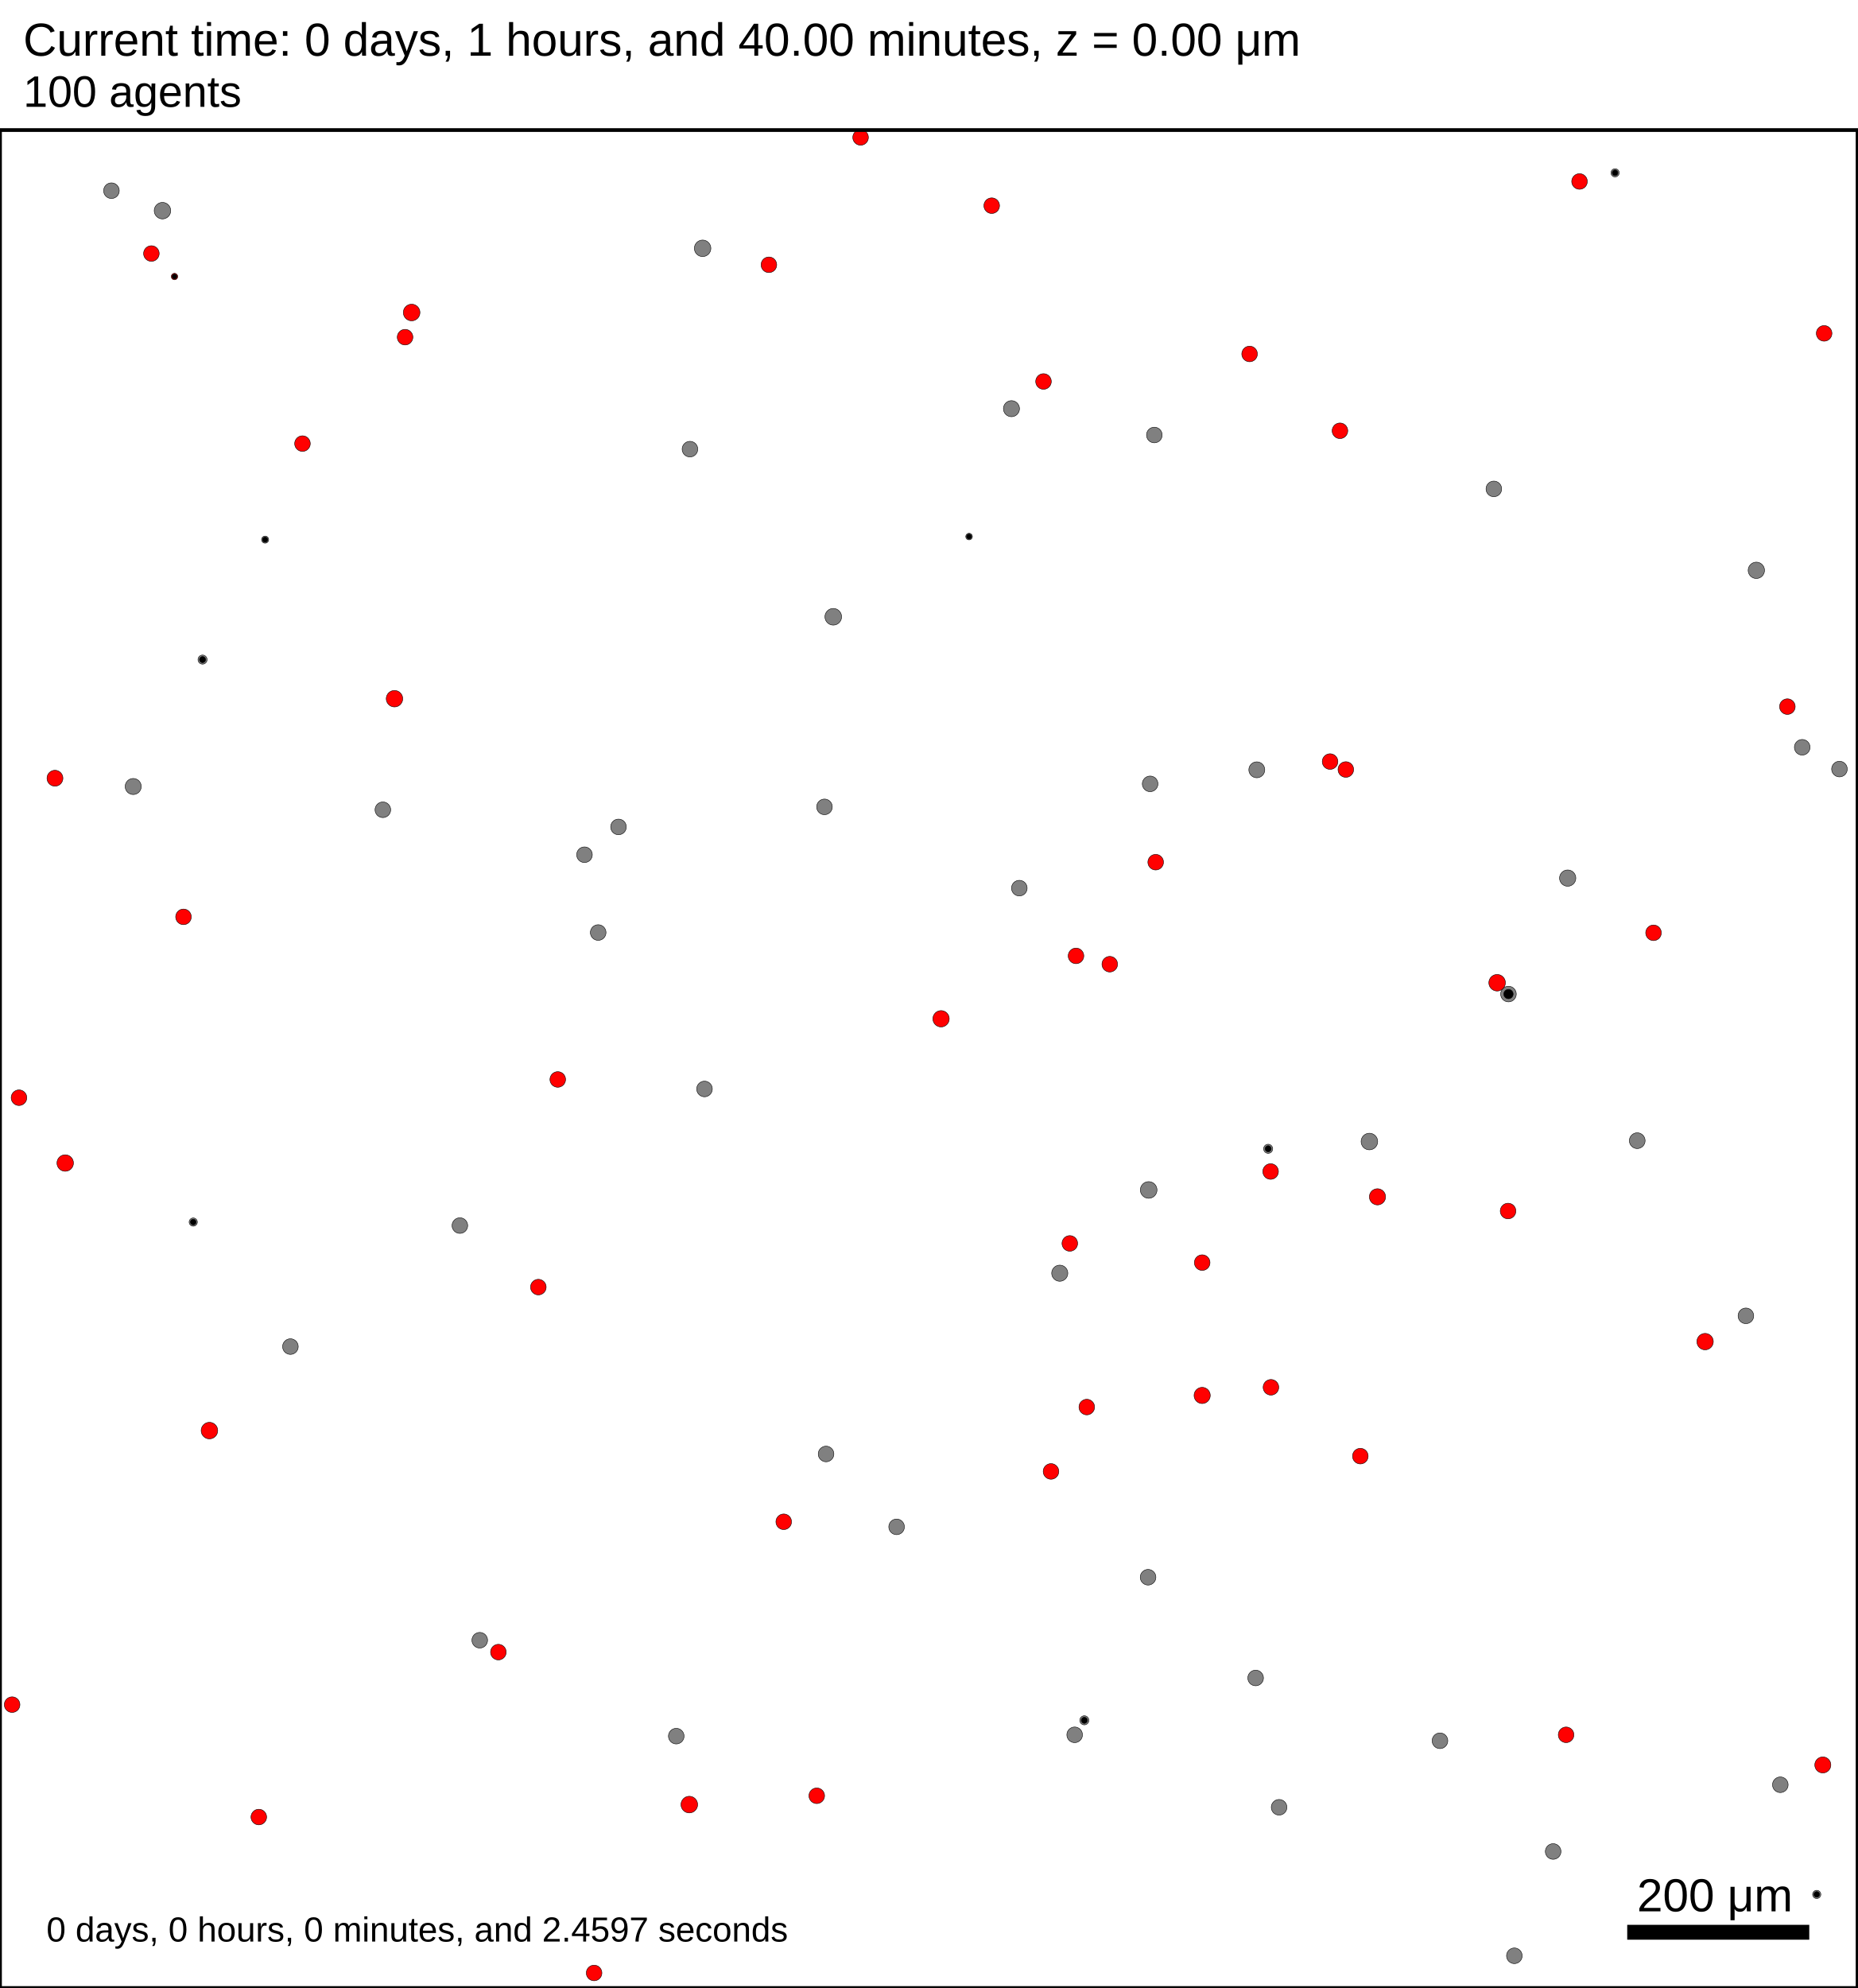
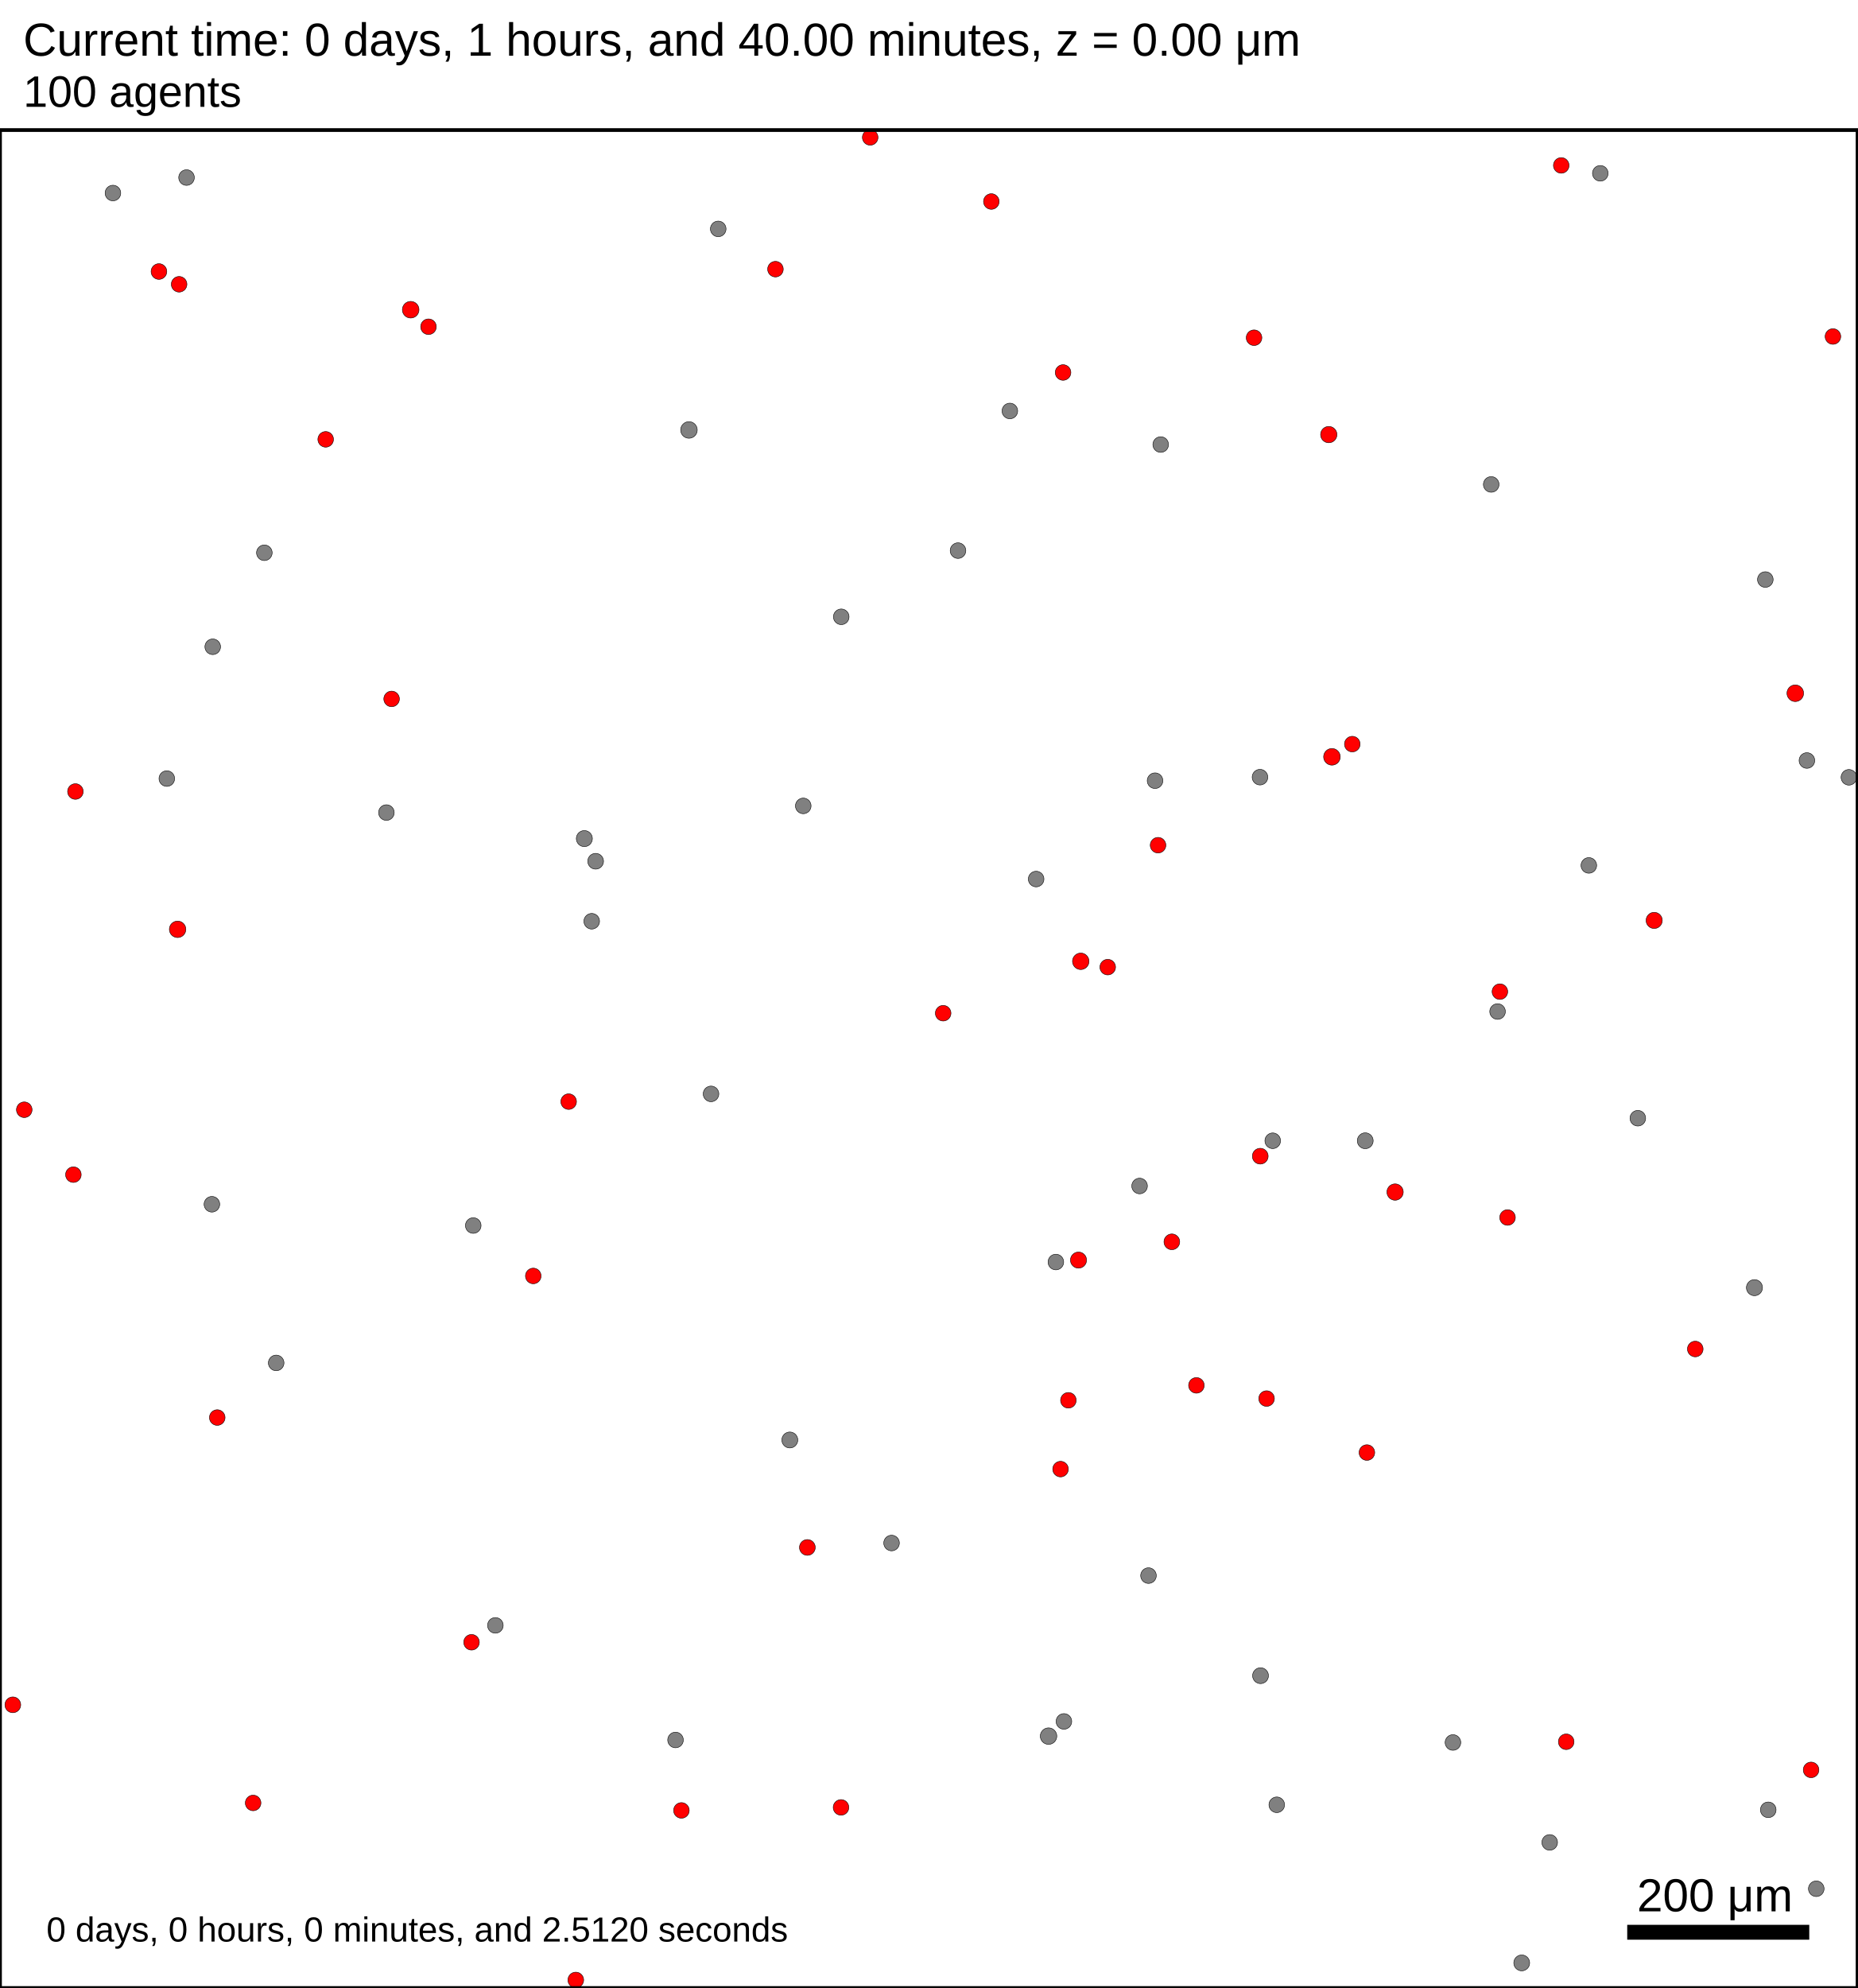
<svg xmlns="http://www.w3.org/2000/svg" version="1.1" width="2000" height="2140" id="svg2">
  <rect x="0" y="0" width="2000" height="2140" stroke-width="4" stroke="white" fill="white" />
  <text x="25" y="60" font-family="Arial" font-size="50" fill="black">
   Current time: 0 days, 1 hours, and 40.00 minutes, z = 0.00 μm
  </text>
  <text x="25" y="115" font-family="Arial" font-size="47.5" fill="black">
   100 agents
  </text>
  <g id="tissue" transform="translate(0,2140) scale(1,-1)">
    <g id="ECM">
  </g>
    <g id="cells">
      <g id="cell0">
-         <circle cx="1097.49" cy="1183.96" r="8.413" stroke-width="0.5" stroke="black" fill="grey" />
-         <circle cx="1097.49" cy="1183.96" r="5.052" stroke-width="0.5" stroke="grey" fill="grey" />
+         <circle cx="1115.59" cy="1193.74" r="8.413" stroke-width="0.5" stroke="black" fill="grey" />
+         <circle cx="1115.59" cy="1193.74" r="5.052" stroke-width="0.5" stroke="grey" fill="grey" />
      </g>
      <g id="cell1">
-         <circle cx="1687.9" cy="1194.76" r="8.768" stroke-width="0.5" stroke="black" fill="grey" />
-         <circle cx="1687.9" cy="1194.76" r="5.309" stroke-width="0.5" stroke="grey" fill="grey" />
+         <circle cx="1710.67" cy="1208.42" r="8.413" stroke-width="0.5" stroke="black" fill="grey" />
+         <circle cx="1710.67" cy="1208.42" r="5.052" stroke-width="0.5" stroke="grey" fill="grey" />
      </g>
      <g id="cell2">
-         <circle cx="1089.02" cy="1700.07" r="8.651" stroke-width="0.5" stroke="black" fill="grey" />
-         <circle cx="1089.02" cy="1700.07" r="5.227" stroke-width="0.5" stroke="grey" fill="grey" />
+         <circle cx="1087.3" cy="1697.61" r="8.413" stroke-width="0.5" stroke="black" fill="grey" />
+         <circle cx="1087.3" cy="1697.61" r="5.052" stroke-width="0.5" stroke="grey" fill="grey" />
      </g>
      <g id="cell3">
-         <circle cx="1238.32" cy="1296.21" r="8.413" stroke-width="0.5" stroke="black" fill="grey" />
-         <circle cx="1238.32" cy="1296.21" r="5.052" stroke-width="0.5" stroke="grey" fill="grey" />
+         <circle cx="1243.61" cy="1299.62" r="8.413" stroke-width="0.5" stroke="black" fill="grey" />
+         <circle cx="1243.61" cy="1299.62" r="5.052" stroke-width="0.5" stroke="grey" fill="grey" />
      </g>
      <g id="cell4">
-         <circle cx="889.401" cy="574.858" r="8.413" stroke-width="0.5" stroke="black" fill="grey" />
-         <circle cx="889.401" cy="574.858" r="5.052" stroke-width="0.5" stroke="grey" fill="grey" />
+         <circle cx="850.389" cy="589.916" r="8.579" stroke-width="0.5" stroke="black" fill="grey" />
+         <circle cx="850.389" cy="589.916" r="5.175" stroke-width="0.5" stroke="grey" fill="grey" />
      </g>
      <g id="cell5">
-         <circle cx="119.991" cy="1934.73" r="8.413" stroke-width="0.5" stroke="black" fill="grey" />
-         <circle cx="119.991" cy="1934.73" r="5.052" stroke-width="0.5" stroke="grey" fill="grey" />
+         <circle cx="121.589" cy="1932.2" r="8.413" stroke-width="0.5" stroke="black" fill="grey" />
+         <circle cx="121.589" cy="1932.2" r="5.052" stroke-width="0.5" stroke="grey" fill="grey" />
      </g>
      <g id="cell6">
-         <circle cx="758.527" cy="967.765" r="8.413" stroke-width="0.5" stroke="black" fill="grey" />
-         <circle cx="758.527" cy="967.765" r="5.052" stroke-width="0.5" stroke="grey" fill="grey" />
+         <circle cx="765.54" cy="962.472" r="8.413" stroke-width="0.5" stroke="black" fill="grey" />
+         <circle cx="765.54" cy="962.472" r="5.052" stroke-width="0.5" stroke="grey" fill="grey" />
      </g>
      <g id="cell7">
-         <circle cx="1624.14" cy="1069.93" r="8.413" stroke-width="0.5" stroke="black" fill="grey" />
-         <circle cx="1624.14" cy="1069.93" r="5.052" stroke-width="0.5" stroke="black" fill="black" />
+         <circle cx="1612.4" cy="1051.12" r="8.413" stroke-width="0.5" stroke="black" fill="grey" />
+         <circle cx="1612.4" cy="1051.12" r="5.052" stroke-width="0.5" stroke="grey" fill="grey" />
      </g>
      <g id="cell8">
-         <circle cx="1141.02" cy="769.453" r="8.689" stroke-width="0.5" stroke="black" fill="grey" />
-         <circle cx="1141.02" cy="769.453" r="5.254" stroke-width="0.5" stroke="grey" fill="grey" />
+         <circle cx="1136.83" cy="781.475" r="8.413" stroke-width="0.5" stroke="black" fill="grey" />
+         <circle cx="1136.83" cy="781.475" r="5.052" stroke-width="0.5" stroke="grey" fill="grey" />
      </g>
      <g id="cell9">
-         <circle cx="1672.25" cy="146.946" r="8.413" stroke-width="0.5" stroke="black" fill="grey" />
-         <circle cx="1672.25" cy="146.946" r="5.052" stroke-width="0.5" stroke="grey" fill="grey" />
+         <circle cx="1668.54" cy="156.726" r="8.413" stroke-width="0.5" stroke="black" fill="grey" />
+         <circle cx="1668.54" cy="156.726" r="5.052" stroke-width="0.5" stroke="grey" fill="grey" />
      </g>
      <g id="cell10">
-         <circle cx="143.431" cy="1293.37" r="8.651" stroke-width="0.5" stroke="black" fill="grey" />
-         <circle cx="143.431" cy="1293.37" r="5.227" stroke-width="0.5" stroke="grey" fill="grey" />
+         <circle cx="179.6" cy="1301.89" r="8.413" stroke-width="0.5" stroke="black" fill="grey" />
+         <circle cx="179.6" cy="1301.89" r="5.052" stroke-width="0.5" stroke="grey" fill="grey" />
      </g>
      <g id="cell11">
-         <circle cx="742.853" cy="1656.52" r="8.413" stroke-width="0.5" stroke="black" fill="grey" />
-         <circle cx="742.853" cy="1656.52" r="5.052" stroke-width="0.5" stroke="grey" fill="grey" />
+         <circle cx="741.791" cy="1677.17" r="8.928" stroke-width="0.5" stroke="black" fill="grey" />
+         <circle cx="741.791" cy="1677.17" r="5.416" stroke-width="0.5" stroke="grey" fill="grey" />
      </g>
      <g id="cell12">
-         <circle cx="1550.39" cy="266.126" r="8.432" stroke-width="0.5" stroke="black" fill="grey" />
-         <circle cx="1550.39" cy="266.126" r="5.066" stroke-width="0.5" stroke="grey" fill="grey" />
+         <circle cx="1564.36" cy="264.291" r="8.413" stroke-width="0.5" stroke="black" fill="grey" />
+         <circle cx="1564.36" cy="264.291" r="5.052" stroke-width="0.5" stroke="grey" fill="grey" />
      </g>
      <g id="cell13">
-         <circle cx="1738.91" cy="1953.97" r="4.424" stroke-width="0.5" stroke="black" fill="grey" />
-         <circle cx="1738.91" cy="1953.97" r="3.078" stroke-width="0.5" stroke="black" fill="black" />
+         <circle cx="1723" cy="1953.43" r="8.413" stroke-width="0.5" stroke="black" fill="grey" />
+         <circle cx="1723" cy="1953.43" r="5.052" stroke-width="0.5" stroke="grey" fill="grey" />
      </g>
      <g id="cell14">
-         <circle cx="1608.39" cy="1613.71" r="8.413" stroke-width="0.5" stroke="black" fill="grey" />
-         <circle cx="1608.39" cy="1613.71" r="5.052" stroke-width="0.5" stroke="grey" fill="grey" />
+         <circle cx="1605.55" cy="1618.53" r="8.413" stroke-width="0.5" stroke="black" fill="grey" />
+         <circle cx="1605.55" cy="1618.53" r="5.052" stroke-width="0.5" stroke="grey" fill="grey" />
      </g>
      <g id="cell15">
-         <circle cx="1043.38" cy="1562.39" r="3.557" stroke-width="0.5" stroke="black" fill="grey" />
-         <circle cx="1043.38" cy="1562.39" r="2.704" stroke-width="0.5" stroke="black" fill="black" />
+         <circle cx="1031.47" cy="1547.28" r="8.413" stroke-width="0.5" stroke="black" fill="grey" />
+         <circle cx="1031.47" cy="1547.28" r="5.052" stroke-width="0.5" stroke="grey" fill="grey" />
      </g>
      <g id="cell16">
-         <circle cx="218.08" cy="1429.96" r="4.9" stroke-width="0.5" stroke="black" fill="grey" />
-         <circle cx="218.08" cy="1429.96" r="3.29" stroke-width="0.5" stroke="black" fill="black" />
+         <circle cx="229.039" cy="1443.78" r="8.413" stroke-width="0.5" stroke="black" fill="grey" />
+         <circle cx="229.039" cy="1443.78" r="5.052" stroke-width="0.5" stroke="grey" fill="grey" />
      </g>
      <g id="cell17">
-         <circle cx="1167.49" cy="288.145" r="4.9" stroke-width="0.5" stroke="black" fill="grey" />
-         <circle cx="1167.49" cy="288.145" r="3.29" stroke-width="0.5" stroke="black" fill="black" />
+         <circle cx="1145.5" cy="286.957" r="8.413" stroke-width="0.5" stroke="black" fill="grey" />
+         <circle cx="1145.5" cy="286.957" r="5.052" stroke-width="0.5" stroke="grey" fill="grey" />
      </g>
      <g id="cell18">
-         <circle cx="1891.01" cy="1526.07" r="8.808" stroke-width="0.5" stroke="black" fill="grey" />
-         <circle cx="1891.01" cy="1526.07" r="5.336" stroke-width="0.5" stroke="grey" fill="grey" />
+         <circle cx="1900.7" cy="1516.15" r="8.413" stroke-width="0.5" stroke="black" fill="grey" />
+         <circle cx="1900.7" cy="1516.15" r="5.052" stroke-width="0.5" stroke="grey" fill="grey" />
      </g>
      <g id="cell19">
-         <circle cx="208.069" cy="824.495" r="4.424" stroke-width="0.5" stroke="black" fill="grey" />
-         <circle cx="208.069" cy="824.495" r="3.078" stroke-width="0.5" stroke="black" fill="black" />
+         <circle cx="228.145" cy="843.658" r="8.413" stroke-width="0.5" stroke="black" fill="grey" />
+         <circle cx="228.145" cy="843.658" r="5.052" stroke-width="0.5" stroke="grey" fill="grey" />
      </g>
      <g id="cell20">
-         <circle cx="516.541" cy="374.364" r="8.413" stroke-width="0.5" stroke="black" fill="grey" />
-         <circle cx="516.541" cy="374.364" r="5.052" stroke-width="0.5" stroke="grey" fill="grey" />
+         <circle cx="533.37" cy="390.349" r="8.413" stroke-width="0.5" stroke="black" fill="grey" />
+         <circle cx="533.37" cy="390.349" r="5.052" stroke-width="0.5" stroke="grey" fill="grey" />
      </g>
      <g id="cell21">
-         <circle cx="1474.4" cy="911.187" r="8.928" stroke-width="0.5" stroke="black" fill="grey" />
-         <circle cx="1474.4" cy="911.187" r="5.416" stroke-width="0.5" stroke="grey" fill="grey" />
+         <circle cx="1469.93" cy="912.019" r="8.545" stroke-width="0.5" stroke="black" fill="grey" />
+         <circle cx="1469.93" cy="912.019" r="5.149" stroke-width="0.5" stroke="grey" fill="grey" />
      </g>
      <g id="cell22">
-         <circle cx="1157.07" cy="272.54" r="8.413" stroke-width="0.5" stroke="black" fill="grey" />
-         <circle cx="1157.07" cy="272.54" r="5.052" stroke-width="0.5" stroke="grey" fill="grey" />
+         <circle cx="1128.96" cy="271.134" r="8.888" stroke-width="0.5" stroke="black" fill="grey" />
+         <circle cx="1128.96" cy="271.134" r="5.39" stroke-width="0.5" stroke="grey" fill="grey" />
      </g>
      <g id="cell23">
-         <circle cx="665.921" cy="1249.86" r="8.413" stroke-width="0.5" stroke="black" fill="grey" />
-         <circle cx="665.921" cy="1249.86" r="5.052" stroke-width="0.5" stroke="grey" fill="grey" />
+         <circle cx="629.153" cy="1237.29" r="8.651" stroke-width="0.5" stroke="black" fill="grey" />
+         <circle cx="629.153" cy="1237.29" r="5.227" stroke-width="0.5" stroke="grey" fill="grey" />
      </g>
      <g id="cell24">
-         <circle cx="1236.11" cy="442.165" r="8.413" stroke-width="0.5" stroke="black" fill="grey" />
-         <circle cx="1236.11" cy="442.165" r="5.052" stroke-width="0.5" stroke="grey" fill="grey" />
+         <circle cx="1236.56" cy="443.921" r="8.413" stroke-width="0.5" stroke="black" fill="grey" />
+         <circle cx="1236.56" cy="443.921" r="5.052" stroke-width="0.5" stroke="grey" fill="grey" />
      </g>
      <g id="cell25">
-         <circle cx="756.501" cy="1872.69" r="8.888" stroke-width="0.5" stroke="black" fill="grey" />
-         <circle cx="756.501" cy="1872.69" r="5.39" stroke-width="0.5" stroke="grey" fill="grey" />
+         <circle cx="773.302" cy="1893.6" r="8.413" stroke-width="0.5" stroke="black" fill="grey" />
+         <circle cx="773.302" cy="1893.6" r="5.052" stroke-width="0.5" stroke="grey" fill="grey" />
      </g>
      <g id="cell26">
-         <circle cx="1365.4" cy="903.371" r="4.9" stroke-width="0.5" stroke="black" fill="grey" />
-         <circle cx="1365.4" cy="903.371" r="3.29" stroke-width="0.5" stroke="black" fill="black" />
+         <circle cx="1370.32" cy="912.016" r="8.413" stroke-width="0.5" stroke="black" fill="grey" />
+         <circle cx="1370.32" cy="912.016" r="5.052" stroke-width="0.5" stroke="grey" fill="grey" />
      </g>
      <g id="cell27">
-         <circle cx="1236.76" cy="859.056" r="8.968" stroke-width="0.5" stroke="black" fill="grey" />
-         <circle cx="1236.76" cy="859.056" r="5.442" stroke-width="0.5" stroke="grey" fill="grey" />
+         <circle cx="1226.98" cy="863.321" r="8.413" stroke-width="0.5" stroke="black" fill="grey" />
+         <circle cx="1226.98" cy="863.321" r="5.052" stroke-width="0.5" stroke="grey" fill="grey" />
      </g>
      <g id="cell28">
-         <circle cx="1377.17" cy="194.537" r="8.413" stroke-width="0.5" stroke="black" fill="grey" />
-         <circle cx="1377.17" cy="194.537" r="5.052" stroke-width="0.5" stroke="grey" fill="grey" />
+         <circle cx="1374.66" cy="197.219" r="8.413" stroke-width="0.5" stroke="black" fill="grey" />
+         <circle cx="1374.66" cy="197.219" r="5.052" stroke-width="0.5" stroke="grey" fill="grey" />
      </g>
      <g id="cell29">
-         <circle cx="1940.4" cy="1335.58" r="8.413" stroke-width="0.5" stroke="black" fill="grey" />
-         <circle cx="1940.4" cy="1335.58" r="5.052" stroke-width="0.5" stroke="grey" fill="grey" />
+         <circle cx="1945.46" cy="1321.34" r="8.413" stroke-width="0.5" stroke="black" fill="grey" />
+         <circle cx="1945.46" cy="1321.34" r="5.052" stroke-width="0.5" stroke="grey" fill="grey" />
      </g>
      <g id="cell30">
-         <circle cx="1351.92" cy="333.722" r="8.413" stroke-width="0.5" stroke="black" fill="grey" />
-         <circle cx="1351.92" cy="333.722" r="5.052" stroke-width="0.5" stroke="grey" fill="grey" />
+         <circle cx="1357.19" cy="336.199" r="8.545" stroke-width="0.5" stroke="black" fill="grey" />
+         <circle cx="1357.19" cy="336.199" r="5.149" stroke-width="0.5" stroke="grey" fill="grey" />
      </g>
      <g id="cell31">
-         <circle cx="728.112" cy="271.119" r="8.413" stroke-width="0.5" stroke="black" fill="grey" />
-         <circle cx="728.112" cy="271.119" r="5.052" stroke-width="0.5" stroke="grey" fill="grey" />
+         <circle cx="727.318" cy="266.991" r="8.413" stroke-width="0.5" stroke="black" fill="grey" />
+         <circle cx="727.318" cy="266.991" r="5.052" stroke-width="0.5" stroke="grey" fill="grey" />
      </g>
      <g id="cell32">
-         <circle cx="629.311" cy="1219.92" r="8.413" stroke-width="0.5" stroke="black" fill="grey" />
-         <circle cx="629.311" cy="1219.92" r="5.052" stroke-width="0.5" stroke="grey" fill="grey" />
+         <circle cx="641.322" cy="1212.91" r="8.483" stroke-width="0.5" stroke="black" fill="grey" />
+         <circle cx="641.322" cy="1212.91" r="5.103" stroke-width="0.5" stroke="grey" fill="grey" />
      </g>
      <g id="cell33">
-         <circle cx="644.064" cy="1136.16" r="8.413" stroke-width="0.5" stroke="black" fill="grey" />
-         <circle cx="644.064" cy="1136.16" r="5.052" stroke-width="0.5" stroke="grey" fill="grey" />
+         <circle cx="637.096" cy="1148.31" r="8.413" stroke-width="0.5" stroke="black" fill="grey" />
+         <circle cx="637.096" cy="1148.31" r="5.052" stroke-width="0.5" stroke="grey" fill="grey" />
      </g>
      <g id="cell34">
-         <circle cx="887.705" cy="1271.43" r="8.413" stroke-width="0.5" stroke="black" fill="grey" />
-         <circle cx="887.705" cy="1271.43" r="5.052" stroke-width="0.5" stroke="grey" fill="grey" />
+         <circle cx="864.859" cy="1272.48" r="8.413" stroke-width="0.5" stroke="black" fill="grey" />
+         <circle cx="864.859" cy="1272.48" r="5.052" stroke-width="0.5" stroke="grey" fill="grey" />
      </g>
      <g id="cell35">
-         <circle cx="1916.84" cy="218.778" r="8.413" stroke-width="0.5" stroke="black" fill="grey" />
-         <circle cx="1916.84" cy="218.778" r="5.052" stroke-width="0.5" stroke="grey" fill="grey" />
+         <circle cx="1903.84" cy="191.812" r="8.413" stroke-width="0.5" stroke="black" fill="grey" />
+         <circle cx="1903.84" cy="191.812" r="5.052" stroke-width="0.5" stroke="grey" fill="grey" />
      </g>
      <g id="cell36">
-         <circle cx="412.215" cy="1268.31" r="8.413" stroke-width="0.5" stroke="black" fill="grey" />
-         <circle cx="412.215" cy="1268.31" r="5.052" stroke-width="0.5" stroke="grey" fill="grey" />
+         <circle cx="416.036" cy="1265.3" r="8.413" stroke-width="0.5" stroke="black" fill="grey" />
+         <circle cx="416.036" cy="1265.3" r="5.052" stroke-width="0.5" stroke="grey" fill="grey" />
      </g>
      <g id="cell37">
-         <circle cx="1980.51" cy="1312.13" r="8.413" stroke-width="0.5" stroke="black" fill="grey" />
-         <circle cx="1980.51" cy="1312.13" r="5.052" stroke-width="0.5" stroke="grey" fill="grey" />
+         <circle cx="1990.67" cy="1303.25" r="8.413" stroke-width="0.5" stroke="black" fill="grey" />
+         <circle cx="1990.67" cy="1303.25" r="5.052" stroke-width="0.5" stroke="grey" fill="grey" />
      </g>
      <g id="cell38">
-         <circle cx="495.138" cy="820.718" r="8.413" stroke-width="0.5" stroke="black" fill="grey" />
-         <circle cx="495.138" cy="820.718" r="5.052" stroke-width="0.5" stroke="grey" fill="grey" />
+         <circle cx="509.544" cy="820.757" r="8.413" stroke-width="0.5" stroke="black" fill="grey" />
+         <circle cx="509.544" cy="820.757" r="5.052" stroke-width="0.5" stroke="grey" fill="grey" />
      </g>
      <g id="cell39">
-         <circle cx="965.349" cy="496.401" r="8.413" stroke-width="0.5" stroke="black" fill="grey" />
-         <circle cx="965.349" cy="496.401" r="5.052" stroke-width="0.5" stroke="grey" fill="grey" />
+         <circle cx="959.936" cy="478.989" r="8.413" stroke-width="0.5" stroke="black" fill="grey" />
+         <circle cx="959.936" cy="478.989" r="5.052" stroke-width="0.5" stroke="grey" fill="grey" />
      </g>
      <g id="cell40">
-         <circle cx="312.684" cy="690.45" r="8.413" stroke-width="0.5" stroke="black" fill="grey" />
-         <circle cx="312.684" cy="690.45" r="5.052" stroke-width="0.5" stroke="grey" fill="grey" />
+         <circle cx="297.365" cy="672.881" r="8.413" stroke-width="0.5" stroke="black" fill="grey" />
+         <circle cx="297.365" cy="672.881" r="5.052" stroke-width="0.5" stroke="grey" fill="grey" />
      </g>
      <g id="cell41">
-         <circle cx="1353.17" cy="1311.34" r="8.579" stroke-width="0.5" stroke="black" fill="grey" />
-         <circle cx="1353.17" cy="1311.34" r="5.175" stroke-width="0.5" stroke="grey" fill="grey" />
+         <circle cx="1356.61" cy="1303.41" r="8.413" stroke-width="0.5" stroke="black" fill="grey" />
+         <circle cx="1356.61" cy="1303.41" r="5.052" stroke-width="0.5" stroke="grey" fill="grey" />
      </g>
      <g id="cell42">
-         <circle cx="285.449" cy="1559.1" r="3.82" stroke-width="0.5" stroke="black" fill="grey" />
-         <circle cx="285.449" cy="1559.1" r="2.829" stroke-width="0.5" stroke="black" fill="black" />
+         <circle cx="284.626" cy="1544.97" r="8.413" stroke-width="0.5" stroke="black" fill="grey" />
+         <circle cx="284.626" cy="1544.97" r="5.052" stroke-width="0.5" stroke="grey" fill="grey" />
      </g>
      <g id="cell43">
-         <circle cx="1879.77" cy="723.546" r="8.413" stroke-width="0.5" stroke="black" fill="grey" />
-         <circle cx="1879.77" cy="723.546" r="5.052" stroke-width="0.5" stroke="grey" fill="grey" />
+         <circle cx="1888.99" cy="753.888" r="8.651" stroke-width="0.5" stroke="black" fill="grey" />
+         <circle cx="1888.99" cy="753.888" r="5.227" stroke-width="0.5" stroke="grey" fill="grey" />
      </g>
      <g id="cell44">
-         <circle cx="1630.48" cy="34.666" r="8.413" stroke-width="0.5" stroke="black" fill="grey" />
-         <circle cx="1630.48" cy="34.666" r="5.052" stroke-width="0.5" stroke="grey" fill="grey" />
+         <circle cx="1638.41" cy="27.016" r="8.545" stroke-width="0.5" stroke="black" fill="grey" />
+         <circle cx="1638.41" cy="27.016" r="5.149" stroke-width="0.5" stroke="grey" fill="grey" />
      </g>
      <g id="cell45">
-         <circle cx="1242.85" cy="1671.73" r="8.413" stroke-width="0.5" stroke="black" fill="grey" />
-         <circle cx="1242.85" cy="1671.73" r="5.052" stroke-width="0.5" stroke="grey" fill="grey" />
+         <circle cx="1249.7" cy="1661.45" r="8.413" stroke-width="0.5" stroke="black" fill="grey" />
+         <circle cx="1249.7" cy="1661.45" r="5.052" stroke-width="0.5" stroke="grey" fill="grey" />
      </g>
      <g id="cell46">
-         <circle cx="174.929" cy="1913.22" r="8.888" stroke-width="0.5" stroke="black" fill="grey" />
-         <circle cx="174.929" cy="1913.22" r="5.39" stroke-width="0.5" stroke="grey" fill="grey" />
+         <circle cx="200.833" cy="1948.86" r="8.413" stroke-width="0.5" stroke="black" fill="grey" />
+         <circle cx="200.833" cy="1948.86" r="5.052" stroke-width="0.5" stroke="grey" fill="grey" />
      </g>
      <g id="cell47">
-         <circle cx="1762.78" cy="912.106" r="8.483" stroke-width="0.5" stroke="black" fill="grey" />
-         <circle cx="1762.78" cy="912.106" r="5.103" stroke-width="0.5" stroke="grey" fill="grey" />
+         <circle cx="1763.41" cy="936.288" r="8.413" stroke-width="0.5" stroke="black" fill="grey" />
+         <circle cx="1763.41" cy="936.288" r="5.052" stroke-width="0.5" stroke="grey" fill="grey" />
      </g>
      <g id="cell48">
-         <circle cx="1956.03" cy="100.739" r="4.424" stroke-width="0.5" stroke="black" fill="grey" />
-         <circle cx="1956.03" cy="100.739" r="3.078" stroke-width="0.5" stroke="black" fill="black" />
+         <circle cx="1955.54" cy="106.84" r="8.413" stroke-width="0.5" stroke="black" fill="grey" />
+         <circle cx="1955.54" cy="106.84" r="5.052" stroke-width="0.5" stroke="grey" fill="grey" />
      </g>
      <g id="cell49">
-         <circle cx="897.167" cy="1476.06" r="8.968" stroke-width="0.5" stroke="black" fill="grey" />
-         <circle cx="897.167" cy="1476.06" r="5.442" stroke-width="0.5" stroke="grey" fill="grey" />
+         <circle cx="905.754" cy="1476.03" r="8.413" stroke-width="0.5" stroke="black" fill="grey" />
+         <circle cx="905.754" cy="1476.03" r="5.052" stroke-width="0.5" stroke="grey" fill="grey" />
      </g>
      <g id="cell50">
-         <circle cx="70.214" cy="888.043" r="8.888" stroke-width="0.5" stroke="black" fill="red" />
-         <circle cx="70.214" cy="888.043" r="5.39" stroke-width="0.5" stroke="red" fill="red" />
+         <circle cx="79.018" cy="875.532" r="8.413" stroke-width="0.5" stroke="black" fill="red" />
+         <circle cx="79.018" cy="875.532" r="5.052" stroke-width="0.5" stroke="red" fill="red" />
      </g>
      <g id="cell51">
-         <circle cx="1962.59" cy="240.117" r="8.651" stroke-width="0.5" stroke="black" fill="red" />
-         <circle cx="1962.59" cy="240.117" r="5.227" stroke-width="0.5" stroke="red" fill="red" />
+         <circle cx="1949.96" cy="234.789" r="8.413" stroke-width="0.5" stroke="black" fill="red" />
+         <circle cx="1949.96" cy="234.789" r="5.052" stroke-width="0.5" stroke="red" fill="red" />
      </g>
      <g id="cell52">
-         <circle cx="600.534" cy="978.004" r="8.413" stroke-width="0.5" stroke="black" fill="red" />
-         <circle cx="600.534" cy="978.004" r="5.052" stroke-width="0.5" stroke="red" fill="red" />
+         <circle cx="612.269" cy="954.147" r="8.413" stroke-width="0.5" stroke="black" fill="red" />
+         <circle cx="612.269" cy="954.147" r="5.052" stroke-width="0.5" stroke="red" fill="red" />
      </g>
      <g id="cell53">
-         <circle cx="1368.4" cy="646.63" r="8.413" stroke-width="0.5" stroke="black" fill="red" />
-         <circle cx="1368.4" cy="646.63" r="5.052" stroke-width="0.5" stroke="red" fill="red" />
+         <circle cx="1363.7" cy="634.511" r="8.413" stroke-width="0.5" stroke="black" fill="red" />
+         <circle cx="1363.7" cy="634.511" r="5.052" stroke-width="0.5" stroke="red" fill="red" />
      </g>
      <g id="cell54">
-         <circle cx="827.858" cy="1854.96" r="8.413" stroke-width="0.5" stroke="black" fill="red" />
-         <circle cx="827.858" cy="1854.96" r="5.052" stroke-width="0.5" stroke="red" fill="red" />
+         <circle cx="834.921" cy="1850.26" r="8.413" stroke-width="0.5" stroke="black" fill="red" />
+         <circle cx="834.921" cy="1850.26" r="5.052" stroke-width="0.5" stroke="red" fill="red" />
      </g>
      <g id="cell55">
-         <circle cx="424.729" cy="1387.87" r="8.888" stroke-width="0.5" stroke="black" fill="red" />
-         <circle cx="424.729" cy="1387.87" r="5.39" stroke-width="0.5" stroke="red" fill="red" />
+         <circle cx="421.641" cy="1387.64" r="8.413" stroke-width="0.5" stroke="black" fill="red" />
+         <circle cx="421.641" cy="1387.64" r="5.052" stroke-width="0.5" stroke="red" fill="red" />
      </g>
      <g id="cell56">
-         <circle cx="1123.52" cy="1729.35" r="8.413" stroke-width="0.5" stroke="black" fill="red" />
-         <circle cx="1123.52" cy="1729.35" r="5.052" stroke-width="0.5" stroke="red" fill="red" />
+         <circle cx="1144.59" cy="1739.03" r="8.413" stroke-width="0.5" stroke="black" fill="red" />
+         <circle cx="1144.59" cy="1739.03" r="5.052" stroke-width="0.5" stroke="red" fill="red" />
      </g>
      <g id="cell57">
-         <circle cx="1013.23" cy="1043.33" r="8.808" stroke-width="0.5" stroke="black" fill="red" />
-         <circle cx="1013.23" cy="1043.33" r="5.336" stroke-width="0.5" stroke="red" fill="red" />
+         <circle cx="1015.49" cy="1049.33" r="8.413" stroke-width="0.5" stroke="black" fill="red" />
+         <circle cx="1015.49" cy="1049.33" r="5.052" stroke-width="0.5" stroke="red" fill="red" />
      </g>
      <g id="cell58">
-         <circle cx="187.881" cy="1842.32" r="3.457" stroke-width="0.5" stroke="black" fill="red" />
-         <circle cx="187.881" cy="1842.32" r="2.663" stroke-width="0.5" stroke="black" fill="black" />
+         <circle cx="192.847" cy="1833.99" r="8.413" stroke-width="0.5" stroke="black" fill="red" />
+         <circle cx="192.847" cy="1833.99" r="5.052" stroke-width="0.5" stroke="red" fill="red" />
      </g>
      <g id="cell59">
-         <circle cx="163.005" cy="1867.08" r="8.413" stroke-width="0.5" stroke="black" fill="red" />
-         <circle cx="163.005" cy="1867.08" r="5.052" stroke-width="0.5" stroke="red" fill="red" />
+         <circle cx="171.137" cy="1847.71" r="8.456" stroke-width="0.5" stroke="black" fill="red" />
+         <circle cx="171.137" cy="1847.71" r="5.083" stroke-width="0.5" stroke="red" fill="red" />
      </g>
      <g id="cell60">
-         <circle cx="639.653" cy="16.191" r="8.413" stroke-width="0.5" stroke="black" fill="red" />
-         <circle cx="639.653" cy="16.191" r="5.052" stroke-width="0.5" stroke="red" fill="red" />
+         <circle cx="619.946" cy="8.596" r="8.483" stroke-width="0.5" stroke="black" fill="red" />
+         <circle cx="619.946" cy="8.596" r="5.103" stroke-width="0.5" stroke="red" fill="red" />
      </g>
      <g id="cell61">
-         <circle cx="1686.19" cy="272.542" r="8.413" stroke-width="0.5" stroke="black" fill="red" />
-         <circle cx="1686.19" cy="272.542" r="5.052" stroke-width="0.5" stroke="red" fill="red" />
+         <circle cx="1686.31" cy="265.061" r="8.413" stroke-width="0.5" stroke="black" fill="red" />
+         <circle cx="1686.31" cy="265.061" r="5.052" stroke-width="0.5" stroke="red" fill="red" />
      </g>
      <g id="cell62">
-         <circle cx="1442.71" cy="1676.28" r="8.413" stroke-width="0.5" stroke="black" fill="red" />
-         <circle cx="1442.71" cy="1676.28" r="5.052" stroke-width="0.5" stroke="red" fill="red" />
+         <circle cx="1430.66" cy="1672.17" r="8.808" stroke-width="0.5" stroke="black" fill="red" />
+         <circle cx="1430.66" cy="1672.17" r="5.336" stroke-width="0.5" stroke="red" fill="red" />
      </g>
      <g id="cell63">
-         <circle cx="536.596" cy="361.563" r="8.413" stroke-width="0.5" stroke="black" fill="red" />
-         <circle cx="536.596" cy="361.563" r="5.052" stroke-width="0.5" stroke="red" fill="red" />
+         <circle cx="507.691" cy="372.166" r="8.413" stroke-width="0.5" stroke="black" fill="red" />
+         <circle cx="507.691" cy="372.166" r="5.052" stroke-width="0.5" stroke="red" fill="red" />
      </g>
      <g id="cell64">
-         <circle cx="1158.52" cy="1111.03" r="8.413" stroke-width="0.5" stroke="black" fill="red" />
-         <circle cx="1158.52" cy="1111.03" r="5.052" stroke-width="0.5" stroke="red" fill="red" />
+         <circle cx="1163.62" cy="1105.2" r="8.888" stroke-width="0.5" stroke="black" fill="red" />
+         <circle cx="1163.62" cy="1105.2" r="5.39" stroke-width="0.5" stroke="red" fill="red" />
      </g>
      <g id="cell65">
-         <circle cx="325.673" cy="1662.48" r="8.413" stroke-width="0.5" stroke="black" fill="red" />
-         <circle cx="325.673" cy="1662.48" r="5.052" stroke-width="0.5" stroke="red" fill="red" />
+         <circle cx="350.661" cy="1667.06" r="8.413" stroke-width="0.5" stroke="black" fill="red" />
+         <circle cx="350.661" cy="1667.06" r="5.052" stroke-width="0.5" stroke="red" fill="red" />
      </g>
      <g id="cell66">
-         <circle cx="13.039" cy="305.017" r="8.413" stroke-width="0.5" stroke="black" fill="red" />
-         <circle cx="13.039" cy="305.017" r="5.052" stroke-width="0.5" stroke="red" fill="red" />
+         <circle cx="13.809" cy="304.831" r="8.513" stroke-width="0.5" stroke="black" fill="red" />
+         <circle cx="13.809" cy="304.831" r="5.126" stroke-width="0.5" stroke="red" fill="red" />
      </g>
      <g id="cell67">
-         <circle cx="1131.59" cy="556.064" r="8.413" stroke-width="0.5" stroke="black" fill="red" />
-         <circle cx="1131.59" cy="556.064" r="5.052" stroke-width="0.5" stroke="red" fill="red" />
+         <circle cx="1141.87" cy="558.567" r="8.413" stroke-width="0.5" stroke="black" fill="red" />
+         <circle cx="1141.87" cy="558.567" r="5.052" stroke-width="0.5" stroke="red" fill="red" />
      </g>
      <g id="cell68">
-         <circle cx="1464.65" cy="572.533" r="8.413" stroke-width="0.5" stroke="black" fill="red" />
-         <circle cx="1464.65" cy="572.533" r="5.052" stroke-width="0.5" stroke="red" fill="red" />
+         <circle cx="1471.72" cy="576.393" r="8.413" stroke-width="0.5" stroke="black" fill="red" />
+         <circle cx="1471.72" cy="576.393" r="5.052" stroke-width="0.5" stroke="red" fill="red" />
      </g>
      <g id="cell69">
-         <circle cx="843.823" cy="501.873" r="8.413" stroke-width="0.5" stroke="black" fill="red" />
-         <circle cx="843.823" cy="501.873" r="5.052" stroke-width="0.5" stroke="red" fill="red" />
+         <circle cx="869.278" cy="474.235" r="8.513" stroke-width="0.5" stroke="black" fill="red" />
+         <circle cx="869.278" cy="474.235" r="5.126" stroke-width="0.5" stroke="red" fill="red" />
      </g>
      <g id="cell70">
-         <circle cx="1151.84" cy="801.513" r="8.413" stroke-width="0.5" stroke="black" fill="red" />
-         <circle cx="1151.84" cy="801.513" r="5.052" stroke-width="0.5" stroke="red" fill="red" />
+         <circle cx="1161.21" cy="783.557" r="8.689" stroke-width="0.5" stroke="black" fill="red" />
+         <circle cx="1161.21" cy="783.557" r="5.254" stroke-width="0.5" stroke="red" fill="red" />
      </g>
      <g id="cell71">
-         <circle cx="1780.31" cy="1135.87" r="8.413" stroke-width="0.5" stroke="black" fill="red" />
-         <circle cx="1780.31" cy="1135.87" r="5.052" stroke-width="0.5" stroke="red" fill="red" />
+         <circle cx="1781.03" cy="1149.22" r="8.728" stroke-width="0.5" stroke="black" fill="red" />
+         <circle cx="1781.03" cy="1149.22" r="5.281" stroke-width="0.5" stroke="red" fill="red" />
      </g>
      <g id="cell72">
-         <circle cx="436.14" cy="1777.06" r="8.413" stroke-width="0.5" stroke="black" fill="red" />
-         <circle cx="436.14" cy="1777.06" r="5.052" stroke-width="0.5" stroke="red" fill="red" />
+         <circle cx="461.351" cy="1788.28" r="8.413" stroke-width="0.5" stroke="black" fill="red" />
+         <circle cx="461.351" cy="1788.28" r="5.052" stroke-width="0.5" stroke="red" fill="red" />
      </g>
      <g id="cell73">
-         <circle cx="1368.06" cy="878.911" r="8.413" stroke-width="0.5" stroke="black" fill="red" />
-         <circle cx="1368.06" cy="878.911" r="5.052" stroke-width="0.5" stroke="red" fill="red" />
+         <circle cx="1356.89" cy="895.421" r="8.513" stroke-width="0.5" stroke="black" fill="red" />
+         <circle cx="1356.89" cy="895.421" r="5.126" stroke-width="0.5" stroke="red" fill="red" />
      </g>
      <g id="cell74">
-         <circle cx="1700.64" cy="1944.65" r="8.413" stroke-width="0.5" stroke="black" fill="red" />
-         <circle cx="1700.64" cy="1944.65" r="5.052" stroke-width="0.5" stroke="red" fill="red" />
+         <circle cx="1680.95" cy="1961.93" r="8.413" stroke-width="0.5" stroke="black" fill="red" />
+         <circle cx="1680.95" cy="1961.93" r="5.052" stroke-width="0.5" stroke="red" fill="red" />
      </g>
      <g id="cell75">
-         <circle cx="225.499" cy="600.029" r="8.928" stroke-width="0.5" stroke="black" fill="red" />
-         <circle cx="225.499" cy="600.029" r="5.416" stroke-width="0.5" stroke="red" fill="red" />
+         <circle cx="233.915" cy="614.063" r="8.413" stroke-width="0.5" stroke="black" fill="red" />
+         <circle cx="233.915" cy="614.063" r="5.052" stroke-width="0.5" stroke="red" fill="red" />
      </g>
      <g id="cell76">
-         <circle cx="1623.7" cy="836.376" r="8.413" stroke-width="0.5" stroke="black" fill="red" />
-         <circle cx="1623.7" cy="836.376" r="5.052" stroke-width="0.5" stroke="red" fill="red" />
+         <circle cx="1623.14" cy="829.404" r="8.413" stroke-width="0.5" stroke="black" fill="red" />
+         <circle cx="1623.14" cy="829.404" r="5.052" stroke-width="0.5" stroke="red" fill="red" />
      </g>
      <g id="cell77">
-         <circle cx="1345.41" cy="1758.98" r="8.413" stroke-width="0.5" stroke="black" fill="red" />
-         <circle cx="1345.41" cy="1758.98" r="5.052" stroke-width="0.5" stroke="red" fill="red" />
+         <circle cx="1350.22" cy="1776.46" r="8.413" stroke-width="0.5" stroke="black" fill="red" />
+         <circle cx="1350.22" cy="1776.46" r="5.052" stroke-width="0.5" stroke="red" fill="red" />
      </g>
      <g id="cell78">
-         <circle cx="1170.12" cy="625.357" r="8.413" stroke-width="0.5" stroke="black" fill="red" />
-         <circle cx="1170.12" cy="625.357" r="5.052" stroke-width="0.5" stroke="red" fill="red" />
+         <circle cx="1150.31" cy="632.636" r="8.413" stroke-width="0.5" stroke="black" fill="red" />
+         <circle cx="1150.31" cy="632.636" r="5.052" stroke-width="0.5" stroke="red" fill="red" />
      </g>
      <g id="cell79">
-         <circle cx="1924.44" cy="1379.35" r="8.413" stroke-width="0.5" stroke="black" fill="red" />
-         <circle cx="1924.44" cy="1379.35" r="5.052" stroke-width="0.5" stroke="red" fill="red" />
+         <circle cx="1932.95" cy="1393.76" r="8.968" stroke-width="0.5" stroke="black" fill="red" />
+         <circle cx="1932.95" cy="1393.76" r="5.442" stroke-width="0.5" stroke="red" fill="red" />
      </g>
      <g id="cell80">
-         <circle cx="1449.03" cy="1311.65" r="8.413" stroke-width="0.5" stroke="black" fill="red" />
-         <circle cx="1449.03" cy="1311.65" r="5.052" stroke-width="0.5" stroke="red" fill="red" />
+         <circle cx="1455.98" cy="1339" r="8.413" stroke-width="0.5" stroke="black" fill="red" />
+         <circle cx="1455.98" cy="1339" r="5.052" stroke-width="0.5" stroke="red" fill="red" />
      </g>
      <g id="cell81">
-         <circle cx="1067.76" cy="1918.6" r="8.413" stroke-width="0.5" stroke="black" fill="red" />
-         <circle cx="1067.76" cy="1918.6" r="5.052" stroke-width="0.5" stroke="red" fill="red" />
+         <circle cx="1067.35" cy="1923.07" r="8.413" stroke-width="0.5" stroke="black" fill="red" />
+         <circle cx="1067.35" cy="1923.07" r="5.052" stroke-width="0.5" stroke="red" fill="red" />
      </g>
      <g id="cell82">
-         <circle cx="1294.38" cy="780.841" r="8.413" stroke-width="0.5" stroke="black" fill="red" />
-         <circle cx="1294.38" cy="780.841" r="5.052" stroke-width="0.5" stroke="red" fill="red" />
+         <circle cx="1261.7" cy="803.232" r="8.483" stroke-width="0.5" stroke="black" fill="red" />
+         <circle cx="1261.7" cy="803.232" r="5.103" stroke-width="0.5" stroke="red" fill="red" />
      </g>
      <g id="cell83">
-         <circle cx="1244.31" cy="1211.91" r="8.413" stroke-width="0.5" stroke="black" fill="red" />
-         <circle cx="1244.31" cy="1211.91" r="5.052" stroke-width="0.5" stroke="red" fill="red" />
+         <circle cx="1246.85" cy="1230.18" r="8.413" stroke-width="0.5" stroke="black" fill="red" />
+         <circle cx="1246.85" cy="1230.18" r="5.052" stroke-width="0.5" stroke="red" fill="red" />
      </g>
      <g id="cell84">
-         <circle cx="20.444" cy="958.363" r="8.413" stroke-width="0.5" stroke="black" fill="red" />
-         <circle cx="20.444" cy="958.363" r="5.052" stroke-width="0.5" stroke="red" fill="red" />
+         <circle cx="26.126" cy="945.408" r="8.413" stroke-width="0.5" stroke="black" fill="red" />
+         <circle cx="26.126" cy="945.408" r="5.052" stroke-width="0.5" stroke="red" fill="red" />
      </g>
      <g id="cell85">
-         <circle cx="1432.06" cy="1320.2" r="8.413" stroke-width="0.5" stroke="black" fill="red" />
-         <circle cx="1432.06" cy="1320.2" r="5.052" stroke-width="0.5" stroke="red" fill="red" />
+         <circle cx="1434.07" cy="1325.31" r="8.968" stroke-width="0.5" stroke="black" fill="red" />
+         <circle cx="1434.07" cy="1325.31" r="5.442" stroke-width="0.5" stroke="red" fill="red" />
      </g>
      <g id="cell86">
-         <circle cx="579.635" cy="754.483" r="8.413" stroke-width="0.5" stroke="black" fill="red" />
-         <circle cx="579.635" cy="754.483" r="5.052" stroke-width="0.5" stroke="red" fill="red" />
+         <circle cx="574.162" cy="766.49" r="8.413" stroke-width="0.5" stroke="black" fill="red" />
+         <circle cx="574.162" cy="766.49" r="5.052" stroke-width="0.5" stroke="red" fill="red" />
      </g>
      <g id="cell87">
-         <circle cx="1483.1" cy="851.662" r="8.728" stroke-width="0.5" stroke="black" fill="red" />
-         <circle cx="1483.1" cy="851.662" r="5.281" stroke-width="0.5" stroke="red" fill="red" />
+         <circle cx="1502.07" cy="856.811" r="8.808" stroke-width="0.5" stroke="black" fill="red" />
+         <circle cx="1502.07" cy="856.811" r="5.336" stroke-width="0.5" stroke="red" fill="red" />
      </g>
      <g id="cell88">
-         <circle cx="278.646" cy="184.027" r="8.413" stroke-width="0.5" stroke="black" fill="red" />
-         <circle cx="278.646" cy="184.027" r="5.052" stroke-width="0.5" stroke="red" fill="red" />
+         <circle cx="272.543" cy="199.205" r="8.413" stroke-width="0.5" stroke="black" fill="red" />
+         <circle cx="272.543" cy="199.205" r="5.052" stroke-width="0.5" stroke="red" fill="red" />
      </g>
      <g id="cell89">
-         <circle cx="197.562" cy="1153.04" r="8.413" stroke-width="0.5" stroke="black" fill="red" />
-         <circle cx="197.562" cy="1153.04" r="5.052" stroke-width="0.5" stroke="red" fill="red" />
+         <circle cx="191.221" cy="1139.63" r="8.888" stroke-width="0.5" stroke="black" fill="red" />
+         <circle cx="191.221" cy="1139.63" r="5.39" stroke-width="0.5" stroke="red" fill="red" />
      </g>
      <g id="cell90">
-         <circle cx="1194.87" cy="1102.08" r="8.413" stroke-width="0.5" stroke="black" fill="red" />
-         <circle cx="1194.87" cy="1102.08" r="5.052" stroke-width="0.5" stroke="red" fill="red" />
+         <circle cx="1192.67" cy="1098.93" r="8.413" stroke-width="0.5" stroke="black" fill="red" />
+         <circle cx="1192.67" cy="1098.93" r="5.052" stroke-width="0.5" stroke="red" fill="red" />
      </g>
      <g id="cell91">
-         <circle cx="59.18" cy="1302.27" r="8.579" stroke-width="0.5" stroke="black" fill="red" />
-         <circle cx="59.18" cy="1302.27" r="5.175" stroke-width="0.5" stroke="red" fill="red" />
+         <circle cx="81.191" cy="1287.97" r="8.413" stroke-width="0.5" stroke="black" fill="red" />
+         <circle cx="81.191" cy="1287.97" r="5.052" stroke-width="0.5" stroke="red" fill="red" />
      </g>
      <g id="cell92">
-         <circle cx="1294.35" cy="637.855" r="8.728" stroke-width="0.5" stroke="black" fill="red" />
-         <circle cx="1294.35" cy="637.855" r="5.281" stroke-width="0.5" stroke="red" fill="red" />
+         <circle cx="1288.15" cy="648.706" r="8.413" stroke-width="0.5" stroke="black" fill="red" />
+         <circle cx="1288.15" cy="648.706" r="5.052" stroke-width="0.5" stroke="red" fill="red" />
      </g>
      <g id="cell93">
-         <circle cx="443.206" cy="1803.6" r="8.968" stroke-width="0.5" stroke="black" fill="red" />
-         <circle cx="443.206" cy="1803.6" r="5.442" stroke-width="0.5" stroke="red" fill="red" />
+         <circle cx="442.177" cy="1806.61" r="8.968" stroke-width="0.5" stroke="black" fill="red" />
+         <circle cx="442.177" cy="1806.61" r="5.442" stroke-width="0.5" stroke="red" fill="red" />
      </g>
      <g id="cell94">
-         <circle cx="742.163" cy="197.443" r="8.968" stroke-width="0.5" stroke="black" fill="red" />
-         <circle cx="742.163" cy="197.443" r="5.442" stroke-width="0.5" stroke="red" fill="red" />
+         <circle cx="733.68" cy="191.159" r="8.413" stroke-width="0.5" stroke="black" fill="red" />
+         <circle cx="733.68" cy="191.159" r="5.052" stroke-width="0.5" stroke="red" fill="red" />
      </g>
      <g id="cell95">
-         <circle cx="1964.01" cy="1781.15" r="8.413" stroke-width="0.5" stroke="black" fill="red" />
-         <circle cx="1964.01" cy="1781.15" r="5.052" stroke-width="0.5" stroke="red" fill="red" />
+         <circle cx="1973.49" cy="1777.77" r="8.413" stroke-width="0.5" stroke="black" fill="red" />
+         <circle cx="1973.49" cy="1777.77" r="5.052" stroke-width="0.5" stroke="red" fill="red" />
      </g>
      <g id="cell96">
-         <circle cx="1611.93" cy="1082.12" r="8.928" stroke-width="0.5" stroke="black" fill="red" />
-         <circle cx="1611.93" cy="1082.12" r="5.416" stroke-width="0.5" stroke="red" fill="red" />
+         <circle cx="1614.91" cy="1072.53" r="8.413" stroke-width="0.5" stroke="black" fill="red" />
+         <circle cx="1614.91" cy="1072.53" r="5.052" stroke-width="0.5" stroke="red" fill="red" />
      </g>
      <g id="cell97">
-         <circle cx="879.391" cy="206.932" r="8.413" stroke-width="0.5" stroke="black" fill="red" />
-         <circle cx="879.391" cy="206.932" r="5.052" stroke-width="0.5" stroke="red" fill="red" />
+         <circle cx="905.503" cy="194.402" r="8.413" stroke-width="0.5" stroke="black" fill="red" />
+         <circle cx="905.503" cy="194.402" r="5.052" stroke-width="0.5" stroke="red" fill="red" />
      </g>
      <g id="cell98">
-         <circle cx="1835.85" cy="695.813" r="8.848" stroke-width="0.5" stroke="black" fill="red" />
-         <circle cx="1835.85" cy="695.813" r="5.363" stroke-width="0.5" stroke="red" fill="red" />
+         <circle cx="1825.26" cy="687.851" r="8.432" stroke-width="0.5" stroke="black" fill="red" />
+         <circle cx="1825.26" cy="687.851" r="5.066" stroke-width="0.5" stroke="red" fill="red" />
      </g>
      <g id="cell99">
-         <circle cx="926.584" cy="1992.08" r="8.413" stroke-width="0.5" stroke="black" fill="red" />
-         <circle cx="926.584" cy="1992.08" r="5.052" stroke-width="0.5" stroke="red" fill="red" />
+         <circle cx="936.924" cy="1992.09" r="8.413" stroke-width="0.5" stroke="black" fill="red" />
+         <circle cx="936.924" cy="1992.09" r="5.052" stroke-width="0.5" stroke="red" fill="red" />
      </g>
    </g>
  </g>
  <rect x="1750" y="2070" width="200" height="20" stroke-width="4" stroke="rgb(255,255,255)" fill="rgb(0,0,0)" />
  <text x="1762.5" y="2057.5" font-family="Arial" font-size="50" fill="black">
   200 μm
  </text>
  <text x="50" y="2090" font-family="Arial" font-size="37.5" fill="black">
-    0 days, 0 hours, 0 minutes, and 2.4597 seconds
+    0 days, 0 hours, 0 minutes, and 2.5120 seconds
  </text>
  <rect x="0" y="140" width="2000" height="2000" stroke-width="4" stroke="rgb(0,0,0)" fill="none" />
</svg>
